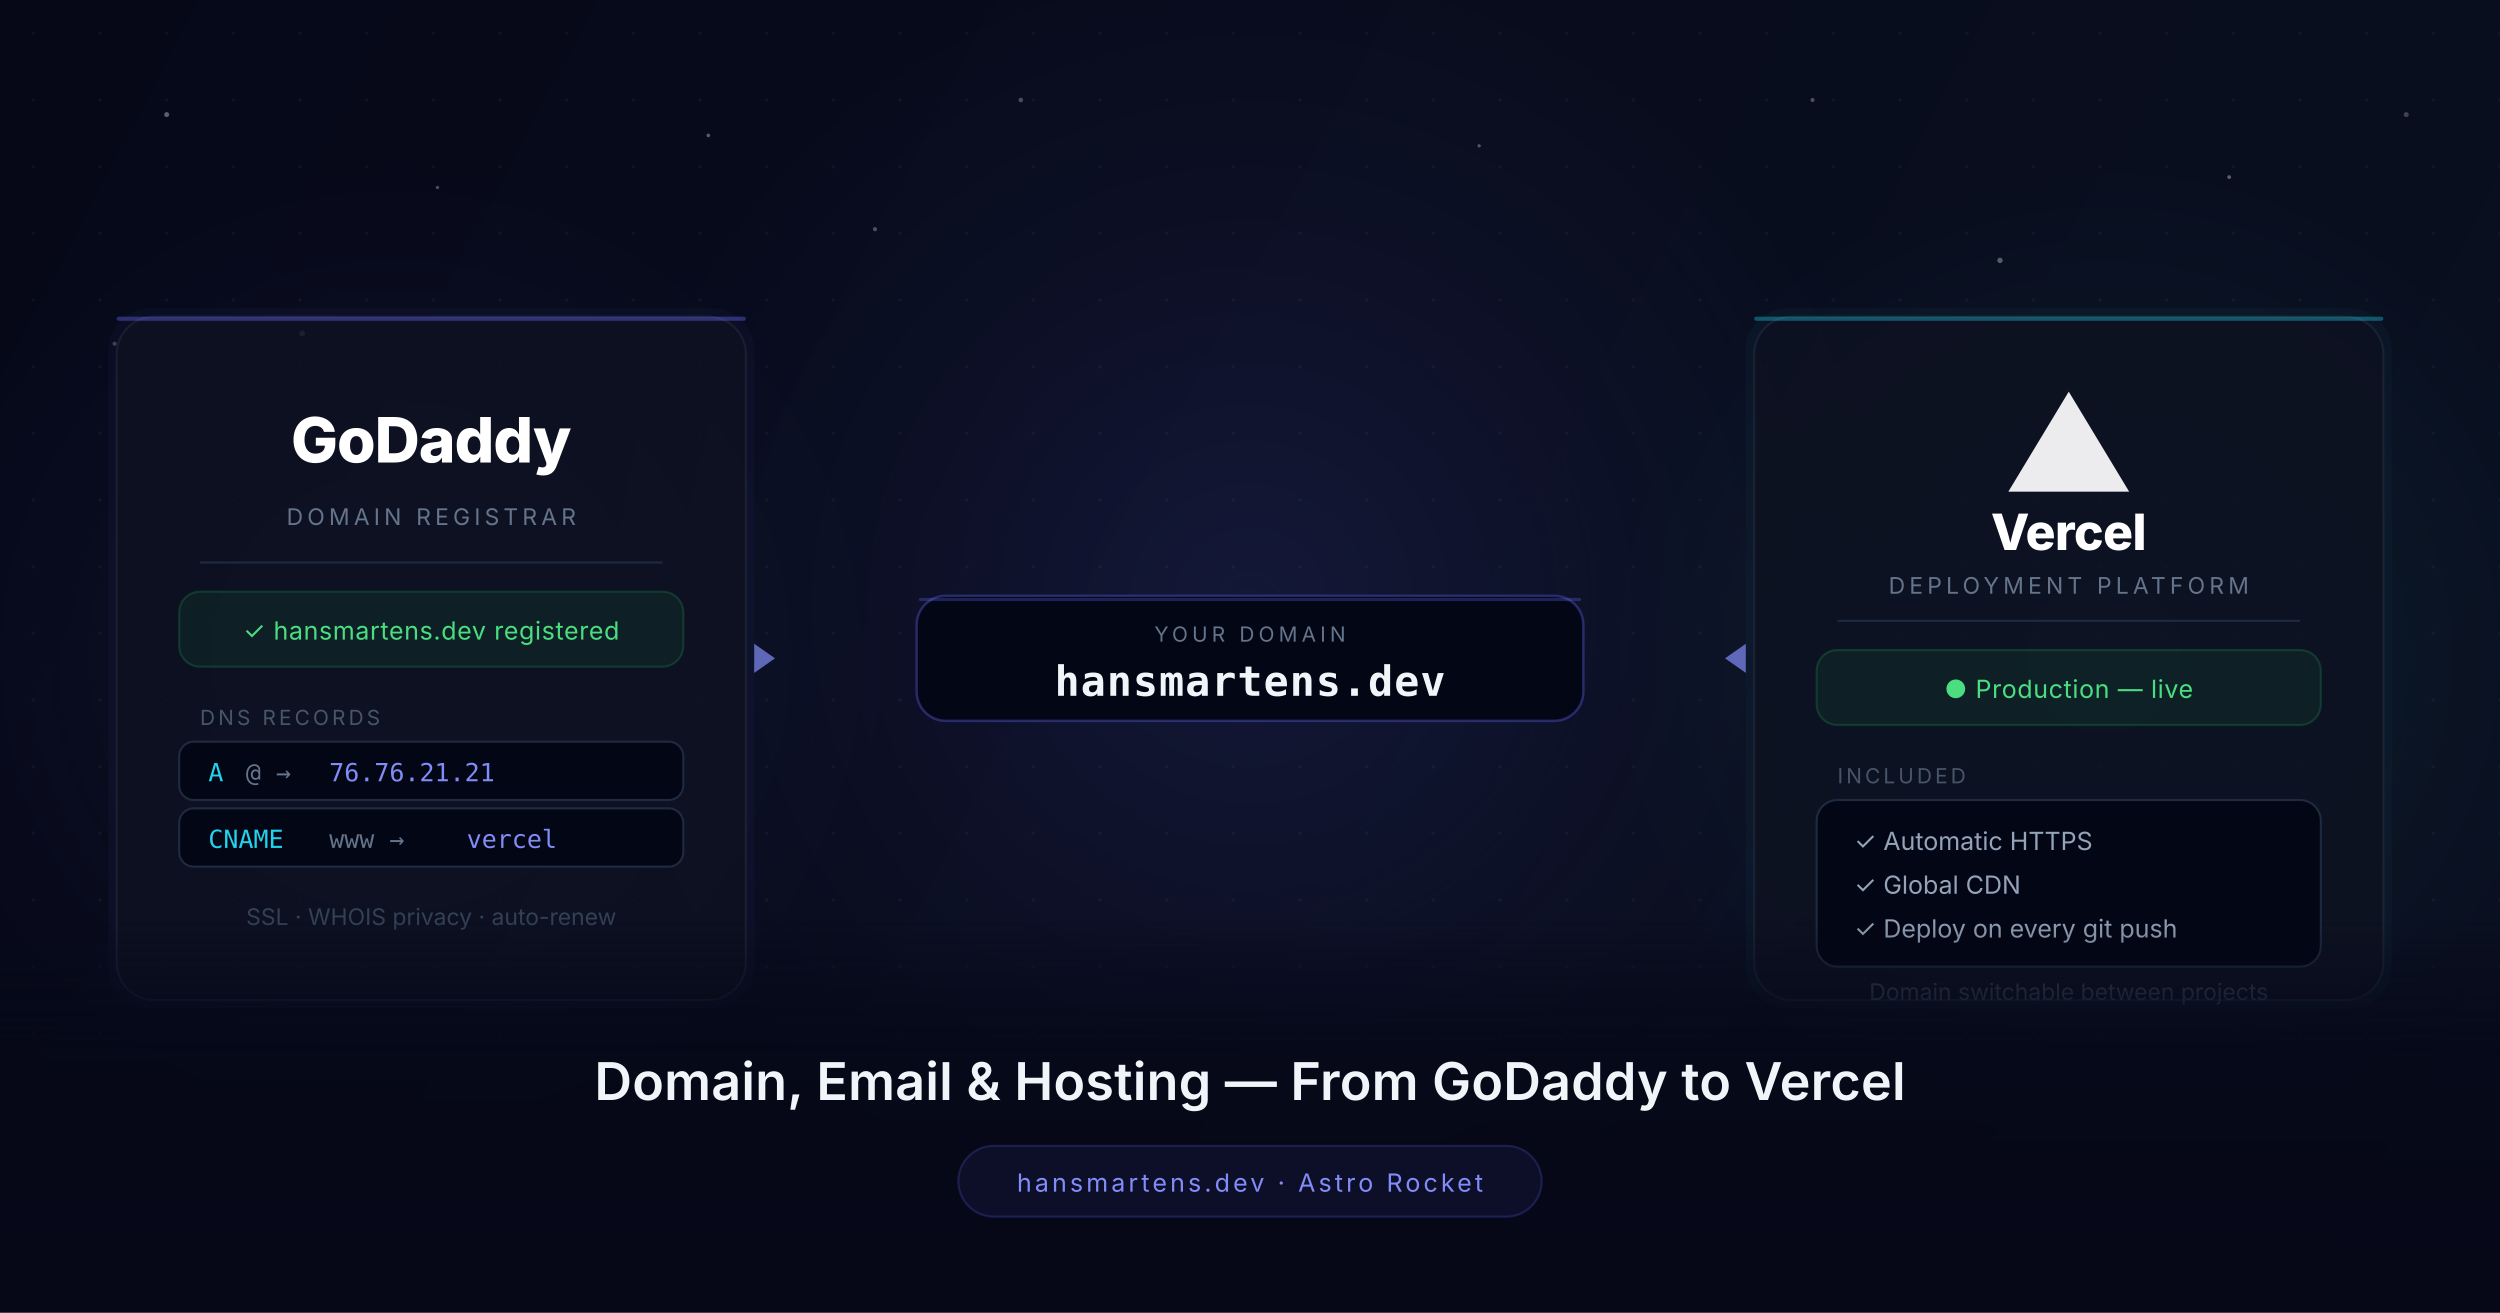
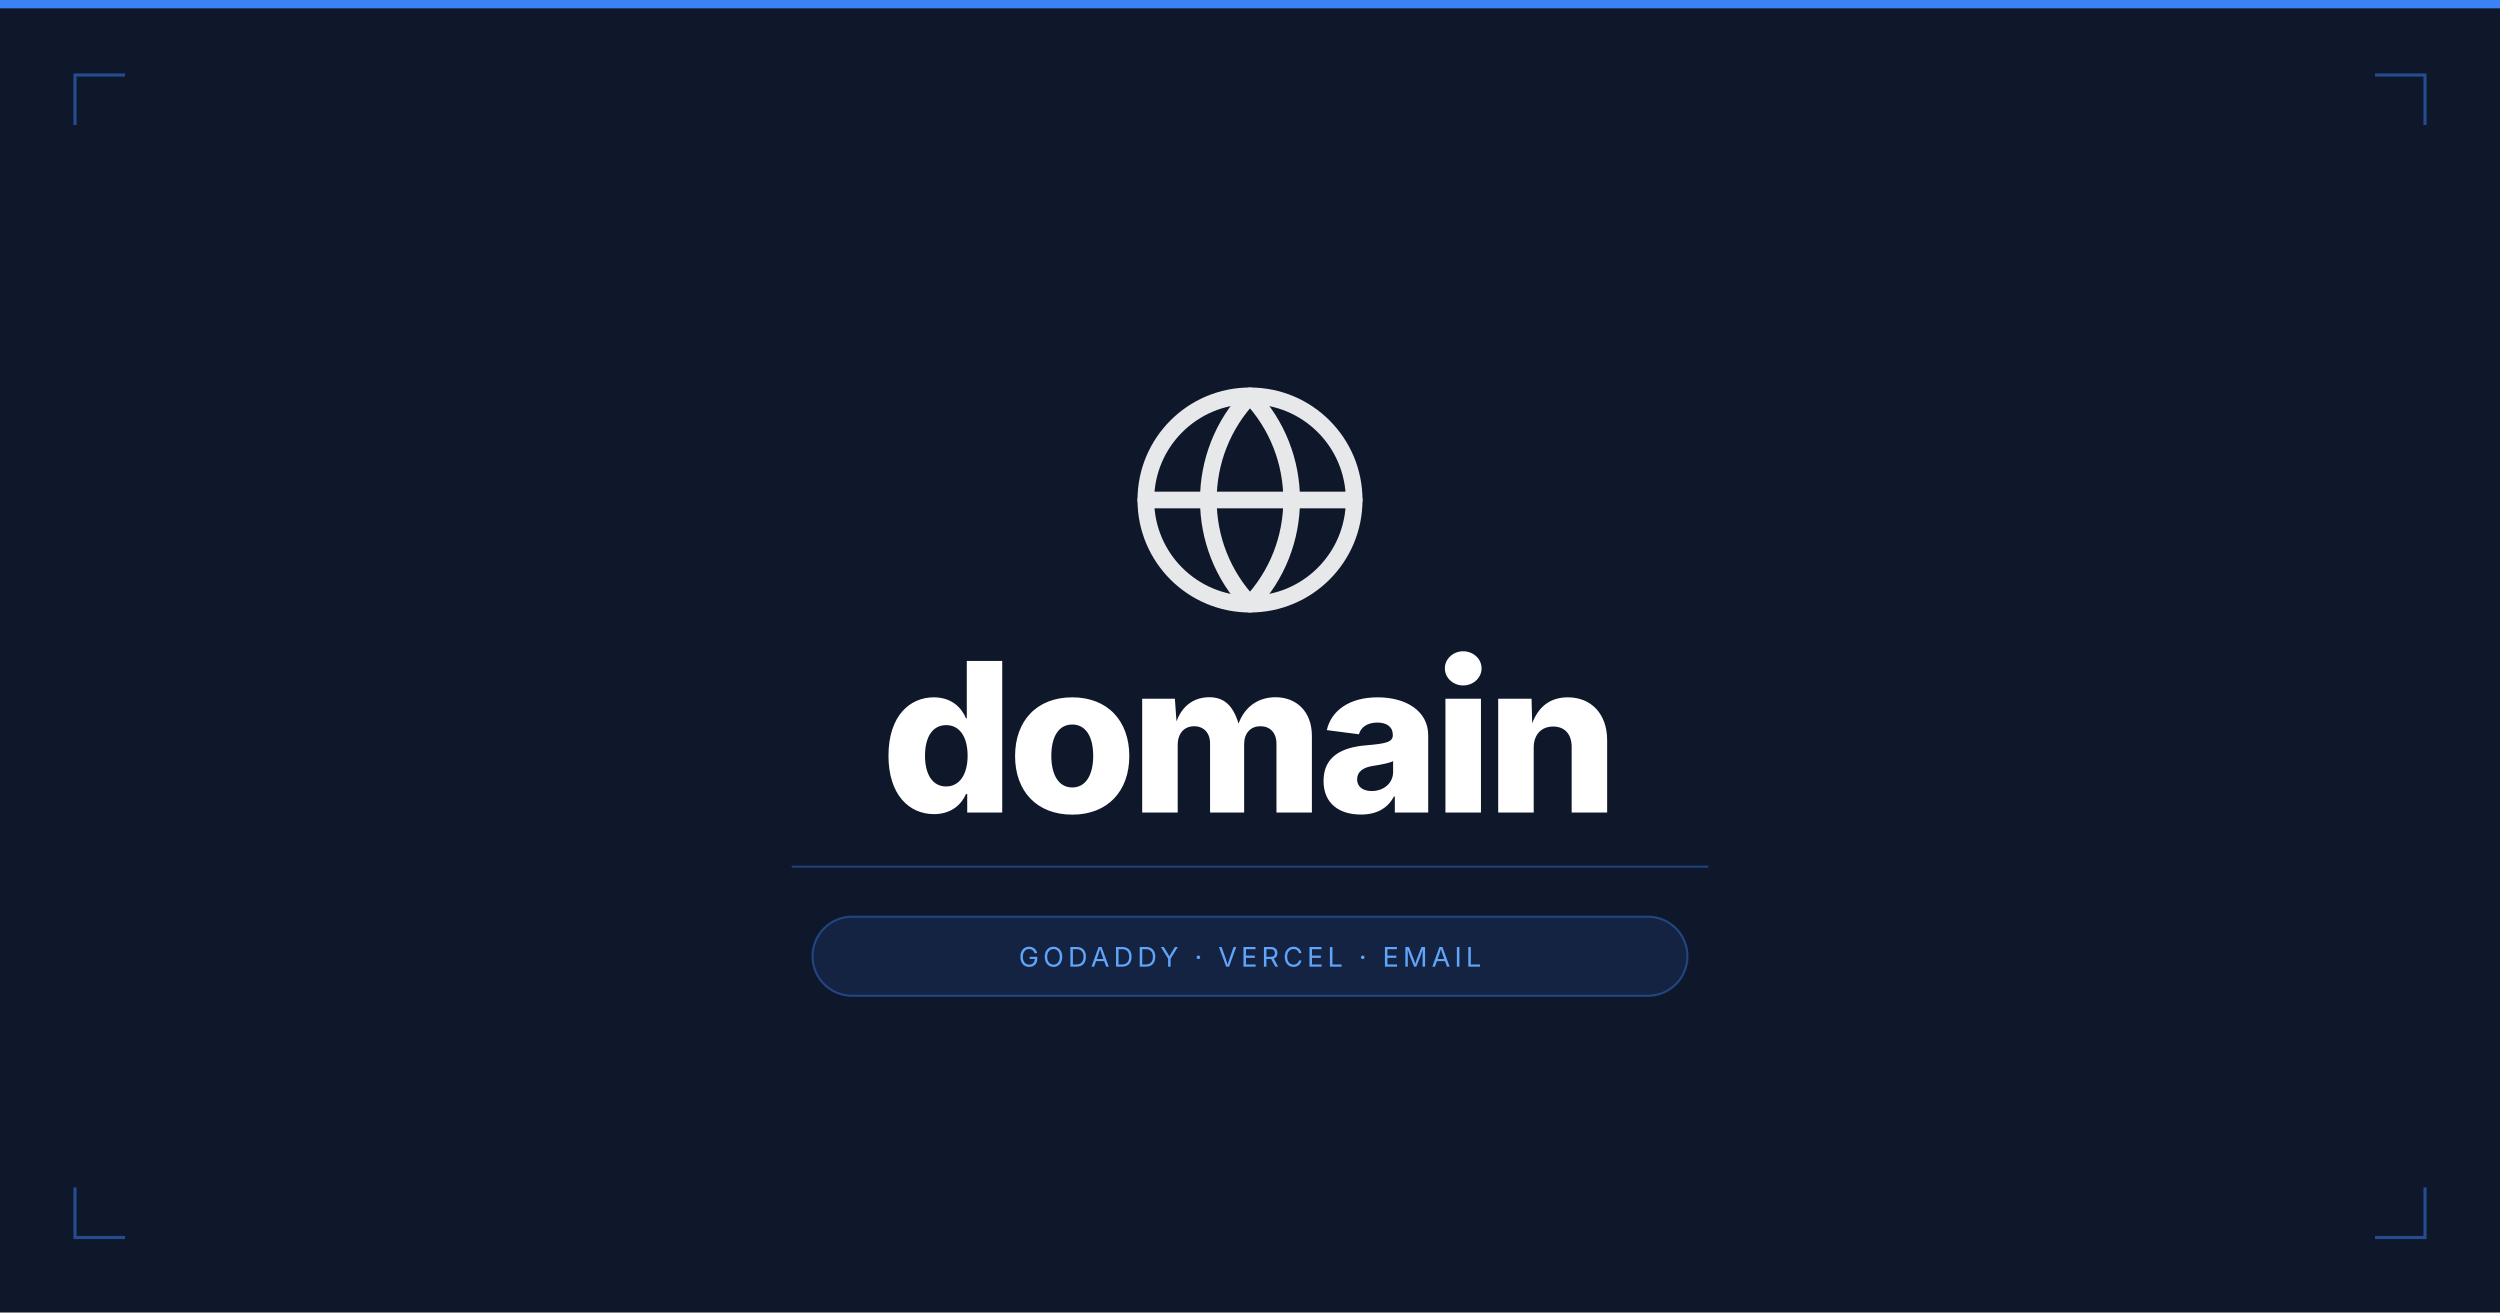
<svg xmlns="http://www.w3.org/2000/svg" width="1200" height="630" viewBox="0 0 1200 630" fill="none">
-   <defs>
-     <linearGradient id="bg" x1="0" y1="0" x2="1200" y2="630" gradientUnits="userSpaceOnUse">
-       <stop offset="0%" stop-color="#060818" />
-       <stop offset="100%" stop-color="#0a1020" />
-     </linearGradient>
-     <radialGradient id="mainGlow" cx="600" cy="290" r="320" gradientUnits="userSpaceOnUse">
-       <stop offset="0%" stop-color="#6366f1" stop-opacity="0.13" />
-       <stop offset="60%" stop-color="#6366f1" stop-opacity="0.04" />
-       <stop offset="100%" stop-color="#6366f1" stop-opacity="0" />
-     </radialGradient>
-     <radialGradient id="leftGlow" cx="190" cy="315" r="240" gradientUnits="userSpaceOnUse">
-       <stop offset="0%" stop-color="#6366f1" stop-opacity="0.07" />
-       <stop offset="100%" stop-color="#6366f1" stop-opacity="0" />
-     </radialGradient>
-     <radialGradient id="rightGlow" cx="1010" cy="315" r="240" gradientUnits="userSpaceOnUse">
-       <stop offset="0%" stop-color="#22d3ee" stop-opacity="0.07" />
-       <stop offset="100%" stop-color="#22d3ee" stop-opacity="0" />
-     </radialGradient>
-     <linearGradient id="bottomFade" x1="0" y1="440" x2="0" y2="630" gradientUnits="userSpaceOnUse">
-       <stop offset="0%" stop-color="#060818" stop-opacity="0" />
-       <stop offset="35%" stop-color="#060818" stop-opacity="0.95" />
-       <stop offset="100%" stop-color="#060818" stop-opacity="1" />
-     </linearGradient>
-     <linearGradient id="connLine" x1="0" y1="0" x2="1" y2="0">
-       <stop offset="0%" stop-color="#6366f1" stop-opacity="0.3" />
-       <stop offset="50%" stop-color="#818cf8" stop-opacity="0.7" />
-       <stop offset="100%" stop-color="#6366f1" stop-opacity="0.3" />
-     </linearGradient>
-     <pattern id="grid" x="0" y="0" width="32" height="32" patternUnits="userSpaceOnUse">
-       <circle cx="16" cy="16" r="0.8" fill="#ffffff" fill-opacity="0.04" />
-     </pattern>
-   </defs>
-   <rect width="1200" height="630" fill="url(#bg)" />
-   <rect width="1200" height="630" fill="url(#grid)" />
-   <rect width="1200" height="630" fill="url(#mainGlow)" />
-   <rect width="1200" height="630" fill="url(#leftGlow)" />
-   <rect width="1200" height="630" fill="url(#rightGlow)" />
-   <circle cx="80" cy="55" r="1.2" fill="#ffffff" opacity="0.35" />
-   <circle cx="210" cy="90" r="0.8" fill="#ffffff" opacity="0.28" />
-   <circle cx="55" cy="165" r="1.0" fill="#ffffff" opacity="0.22" />
-   <circle cx="340" cy="65" r="0.9" fill="#ffffff" opacity="0.32" />
-   <circle cx="490" cy="48" r="1.1" fill="#ffffff" opacity="0.26" />
-   <circle cx="710" cy="70" r="0.8" fill="#ffffff" opacity="0.30" />
-   <circle cx="870" cy="48" r="1.0" fill="#ffffff" opacity="0.28" />
-   <circle cx="1070" cy="85" r="0.9" fill="#ffffff" opacity="0.34" />
-   <circle cx="1155" cy="55" r="1.2" fill="#ffffff" opacity="0.22" />
-   <circle cx="145" cy="160" r="1.4" fill="#ffffff" opacity="0.42" />
-   <circle cx="960" cy="125" r="1.3" fill="#ffffff" opacity="0.32" />
-   <circle cx="420" cy="110" r="1.0" fill="#ffffff" opacity="0.28" />
-   <rect x="52" y="148" width="310" height="336" rx="20" fill="#6366f1" fill-opacity="0.04" />
-   <rect x="56" y="152" width="302" height="328" rx="18" fill="#0d1120" fill-opacity="0.85" stroke="#ffffff" stroke-opacity="0.06" stroke-width="1" />
-   <rect x="56" y="152" width="302" height="2" rx="1" fill="#6366f1" fill-opacity="0.4" />
-   <text x="207" y="222" font-family="-apple-system, BlinkMacSystemFont, 'Segoe UI', sans-serif" font-size="30" font-weight="800" fill="#ffffff" text-anchor="middle" letter-spacing="-0.5">GoDaddy</text>
-   <text x="207" y="252" font-family="-apple-system, BlinkMacSystemFont, 'Segoe UI', sans-serif" font-size="11" fill="#64748b" text-anchor="middle" letter-spacing="2">DOMAIN REGISTRAR</text>
-   <line x1="96" y1="270" x2="318" y2="270" stroke="#1e2a40" stroke-width="1" />
-   <rect x="86" y="284" width="242" height="36" rx="10" fill="#22c55e" fill-opacity="0.08" stroke="#22c55e" stroke-opacity="0.2" stroke-width="1" />
-   <text x="207" y="307" font-family="-apple-system, BlinkMacSystemFont, 'Segoe UI', sans-serif" font-size="12" fill="#4ade80" text-anchor="middle" letter-spacing="0.3">✓  hansmartens.dev registered</text>
-   <text x="96" y="348" font-family="-apple-system, BlinkMacSystemFont, 'Segoe UI', sans-serif" font-size="10" fill="#475569" letter-spacing="1.5">DNS RECORDS</text>
-   <rect x="86" y="356" width="242" height="28" rx="7" fill="#030614" stroke="#1e2a40" stroke-width="1" />
-   <text x="100" y="375" font-family="ui-monospace, 'Fira Code', monospace" font-size="12" fill="#22d3ee">A</text>
-   <text x="118" y="375" font-family="ui-monospace, 'Fira Code', monospace" font-size="12" fill="#64748b">@  →</text>
-   <text x="158" y="375" font-family="ui-monospace, 'Fira Code', monospace" font-size="12" fill="#818cf8">76.76.21.21</text>
-   <rect x="86" y="388" width="242" height="28" rx="7" fill="#030614" stroke="#1e2a40" stroke-width="1" />
-   <text x="100" y="407" font-family="ui-monospace, 'Fira Code', monospace" font-size="12" fill="#22d3ee">CNAME</text>
-   <text x="158" y="407" font-family="ui-monospace, 'Fira Code', monospace" font-size="12" fill="#64748b">www  →</text>
-   <text x="224" y="407" font-family="ui-monospace, 'Fira Code', monospace" font-size="12" fill="#818cf8">vercel</text>
-   <text x="207" y="444" font-family="-apple-system, BlinkMacSystemFont, 'Segoe UI', sans-serif" font-size="11" fill="#334155" text-anchor="middle">SSL · WHOIS privacy · auto-renew</text>
-   <line x1="362" y1="316" x2="838" y2="316" stroke="url(#connLine)" stroke-width="1.5" stroke-dasharray="7 5" />
-   <rect x="440" y="286" width="320" height="60" rx="14" fill="#030614" stroke="#6366f1" stroke-opacity="0.35" stroke-width="1.2" />
-   <rect x="441" y="287" width="318" height="1.5" rx="1" fill="#6366f1" fill-opacity="0.3" />
-   <text x="600" y="308" font-family="-apple-system, BlinkMacSystemFont, 'Segoe UI', sans-serif" font-size="10" fill="#64748b" text-anchor="middle" letter-spacing="2">YOUR DOMAIN</text>
-   <text x="600" y="334" font-family="ui-monospace, 'Fira Code', monospace" font-size="20" font-weight="700" fill="#f1f5f9" text-anchor="middle" letter-spacing="0.5">hansmartens.dev</text>
-   <polygon points="362,309 372,316 362,323" fill="#818cf8" opacity="0.7" />
-   <polygon points="838,309 828,316 838,323" fill="#818cf8" opacity="0.7" />
-   <rect x="838" y="148" width="310" height="336" rx="20" fill="#22d3ee" fill-opacity="0.03" />
-   <rect x="842" y="152" width="302" height="328" rx="18" fill="#0d1120" fill-opacity="0.85" stroke="#ffffff" stroke-opacity="0.06" stroke-width="1" />
-   <rect x="842" y="152" width="302" height="2" rx="1" fill="#22d3ee" fill-opacity="0.35" />
-   <polygon points="993,188 1022,236 964,236" fill="#ffffff" opacity="0.92" />
-   <text x="993" y="264" font-family="-apple-system, BlinkMacSystemFont, 'Segoe UI', sans-serif" font-size="24" font-weight="800" fill="#ffffff" text-anchor="middle" letter-spacing="-0.3">Vercel</text>
-   <text x="993" y="285" font-family="-apple-system, BlinkMacSystemFont, 'Segoe UI', sans-serif" font-size="11" fill="#64748b" text-anchor="middle" letter-spacing="2">DEPLOYMENT PLATFORM</text>
-   <line x1="882" y1="298" x2="1104" y2="298" stroke="#1e2a40" stroke-width="1" />
-   <rect x="872" y="312" width="242" height="36" rx="10" fill="#22c55e" fill-opacity="0.08" stroke="#22c55e" stroke-opacity="0.2" stroke-width="1" />
-   <text x="993" y="335" font-family="-apple-system, BlinkMacSystemFont, 'Segoe UI', sans-serif" font-size="12" fill="#4ade80" text-anchor="middle" letter-spacing="0.3">● Production — live</text>
-   <text x="882" y="376" font-family="-apple-system, BlinkMacSystemFont, 'Segoe UI', sans-serif" font-size="10" fill="#475569" letter-spacing="1.5">INCLUDED</text>
-   <rect x="872" y="384" width="242" height="80" rx="10" fill="#030614" stroke="#1e2a40" stroke-width="1" />
-   <text x="890" y="408" font-family="-apple-system, BlinkMacSystemFont, 'Segoe UI', sans-serif" font-size="12" fill="#94a3b8">✓  Automatic HTTPS</text>
-   <text x="890" y="429" font-family="-apple-system, BlinkMacSystemFont, 'Segoe UI', sans-serif" font-size="12" fill="#94a3b8">✓  Global CDN</text>
-   <text x="890" y="450" font-family="-apple-system, BlinkMacSystemFont, 'Segoe UI', sans-serif" font-size="12" fill="#94a3b8">✓  Deploy on every git push</text>
-   <text x="993" y="480" font-family="-apple-system, BlinkMacSystemFont, 'Segoe UI', sans-serif" font-size="11" fill="#334155" text-anchor="middle">Domain switchable between projects</text>
-   <rect x="0" y="430" width="1200" height="200" fill="url(#bottomFade)" />
-   <text x="600" y="528" font-family="-apple-system, BlinkMacSystemFont, 'Segoe UI', sans-serif" font-size="25" font-weight="600" fill="#f1f5f9" text-anchor="middle" letter-spacing="0.1">Domain, Email &amp; Hosting — From GoDaddy to Vercel</text>
-   <rect x="460" y="550" width="280" height="34" rx="17" fill="#6366f1" fill-opacity="0.08" stroke="#6366f1" stroke-opacity="0.22" stroke-width="1" />
-   <text x="600" y="572" font-family="-apple-system, BlinkMacSystemFont, 'Segoe UI', sans-serif" font-size="12" fill="#818cf8" text-anchor="middle" letter-spacing="1.5">hansmartens.dev · Astro Rocket</text>
+   <rect width="1200" height="630" fill="#0f172a" />
+   <rect x="0" y="0" width="1200" height="4" fill="#3b82f6" />
+   <g transform="translate(540, 180) scale(5)" stroke="#ffffff" stroke-width="1.6" stroke-linecap="round" stroke-linejoin="round" fill="none" opacity="0.9">
+     <circle cx="12" cy="12" r="10" />
+     <path d="M12 2a14.5 14.5 0 0 0 0 20 14.5 14.5 0 0 0 0-20" />
+     <path d="M2 12h20" />
+   </g>
+   <text x="600" y="390" font-family="system-ui, -apple-system, sans-serif" font-size="100" font-weight="800" fill="#ffffff" text-anchor="middle" letter-spacing="-3">domain</text>
+   <line x1="380" y1="416" x2="820" y2="416" stroke="#3b82f6" stroke-width="1" stroke-opacity="0.4" />
+   <rect x="390" y="440" width="420" height="38" rx="19" fill="#3b82f6" fill-opacity="0.12" stroke="#3b82f6" stroke-opacity="0.4" stroke-width="1" />
+   <text x="600" y="464" font-family="system-ui, -apple-system, sans-serif" font-size="13" fill="#60a5fa" text-anchor="middle" letter-spacing="2">GODADDY · VERCEL · EMAIL</text>
+   <path d="M 36 60 L 36 36 L 60 36" stroke="#3b82f6" stroke-width="1.5" fill="none" stroke-opacity="0.5" />
+   <path d="M 1140 36 L 1164 36 L 1164 60" stroke="#3b82f6" stroke-width="1.5" fill="none" stroke-opacity="0.5" />
+   <path d="M 36 570 L 36 594 L 60 594" stroke="#3b82f6" stroke-width="1.5" fill="none" stroke-opacity="0.5" />
+   <path d="M 1140 594 L 1164 594 L 1164 570" stroke="#3b82f6" stroke-width="1.5" fill="none" stroke-opacity="0.5" />
</svg>
